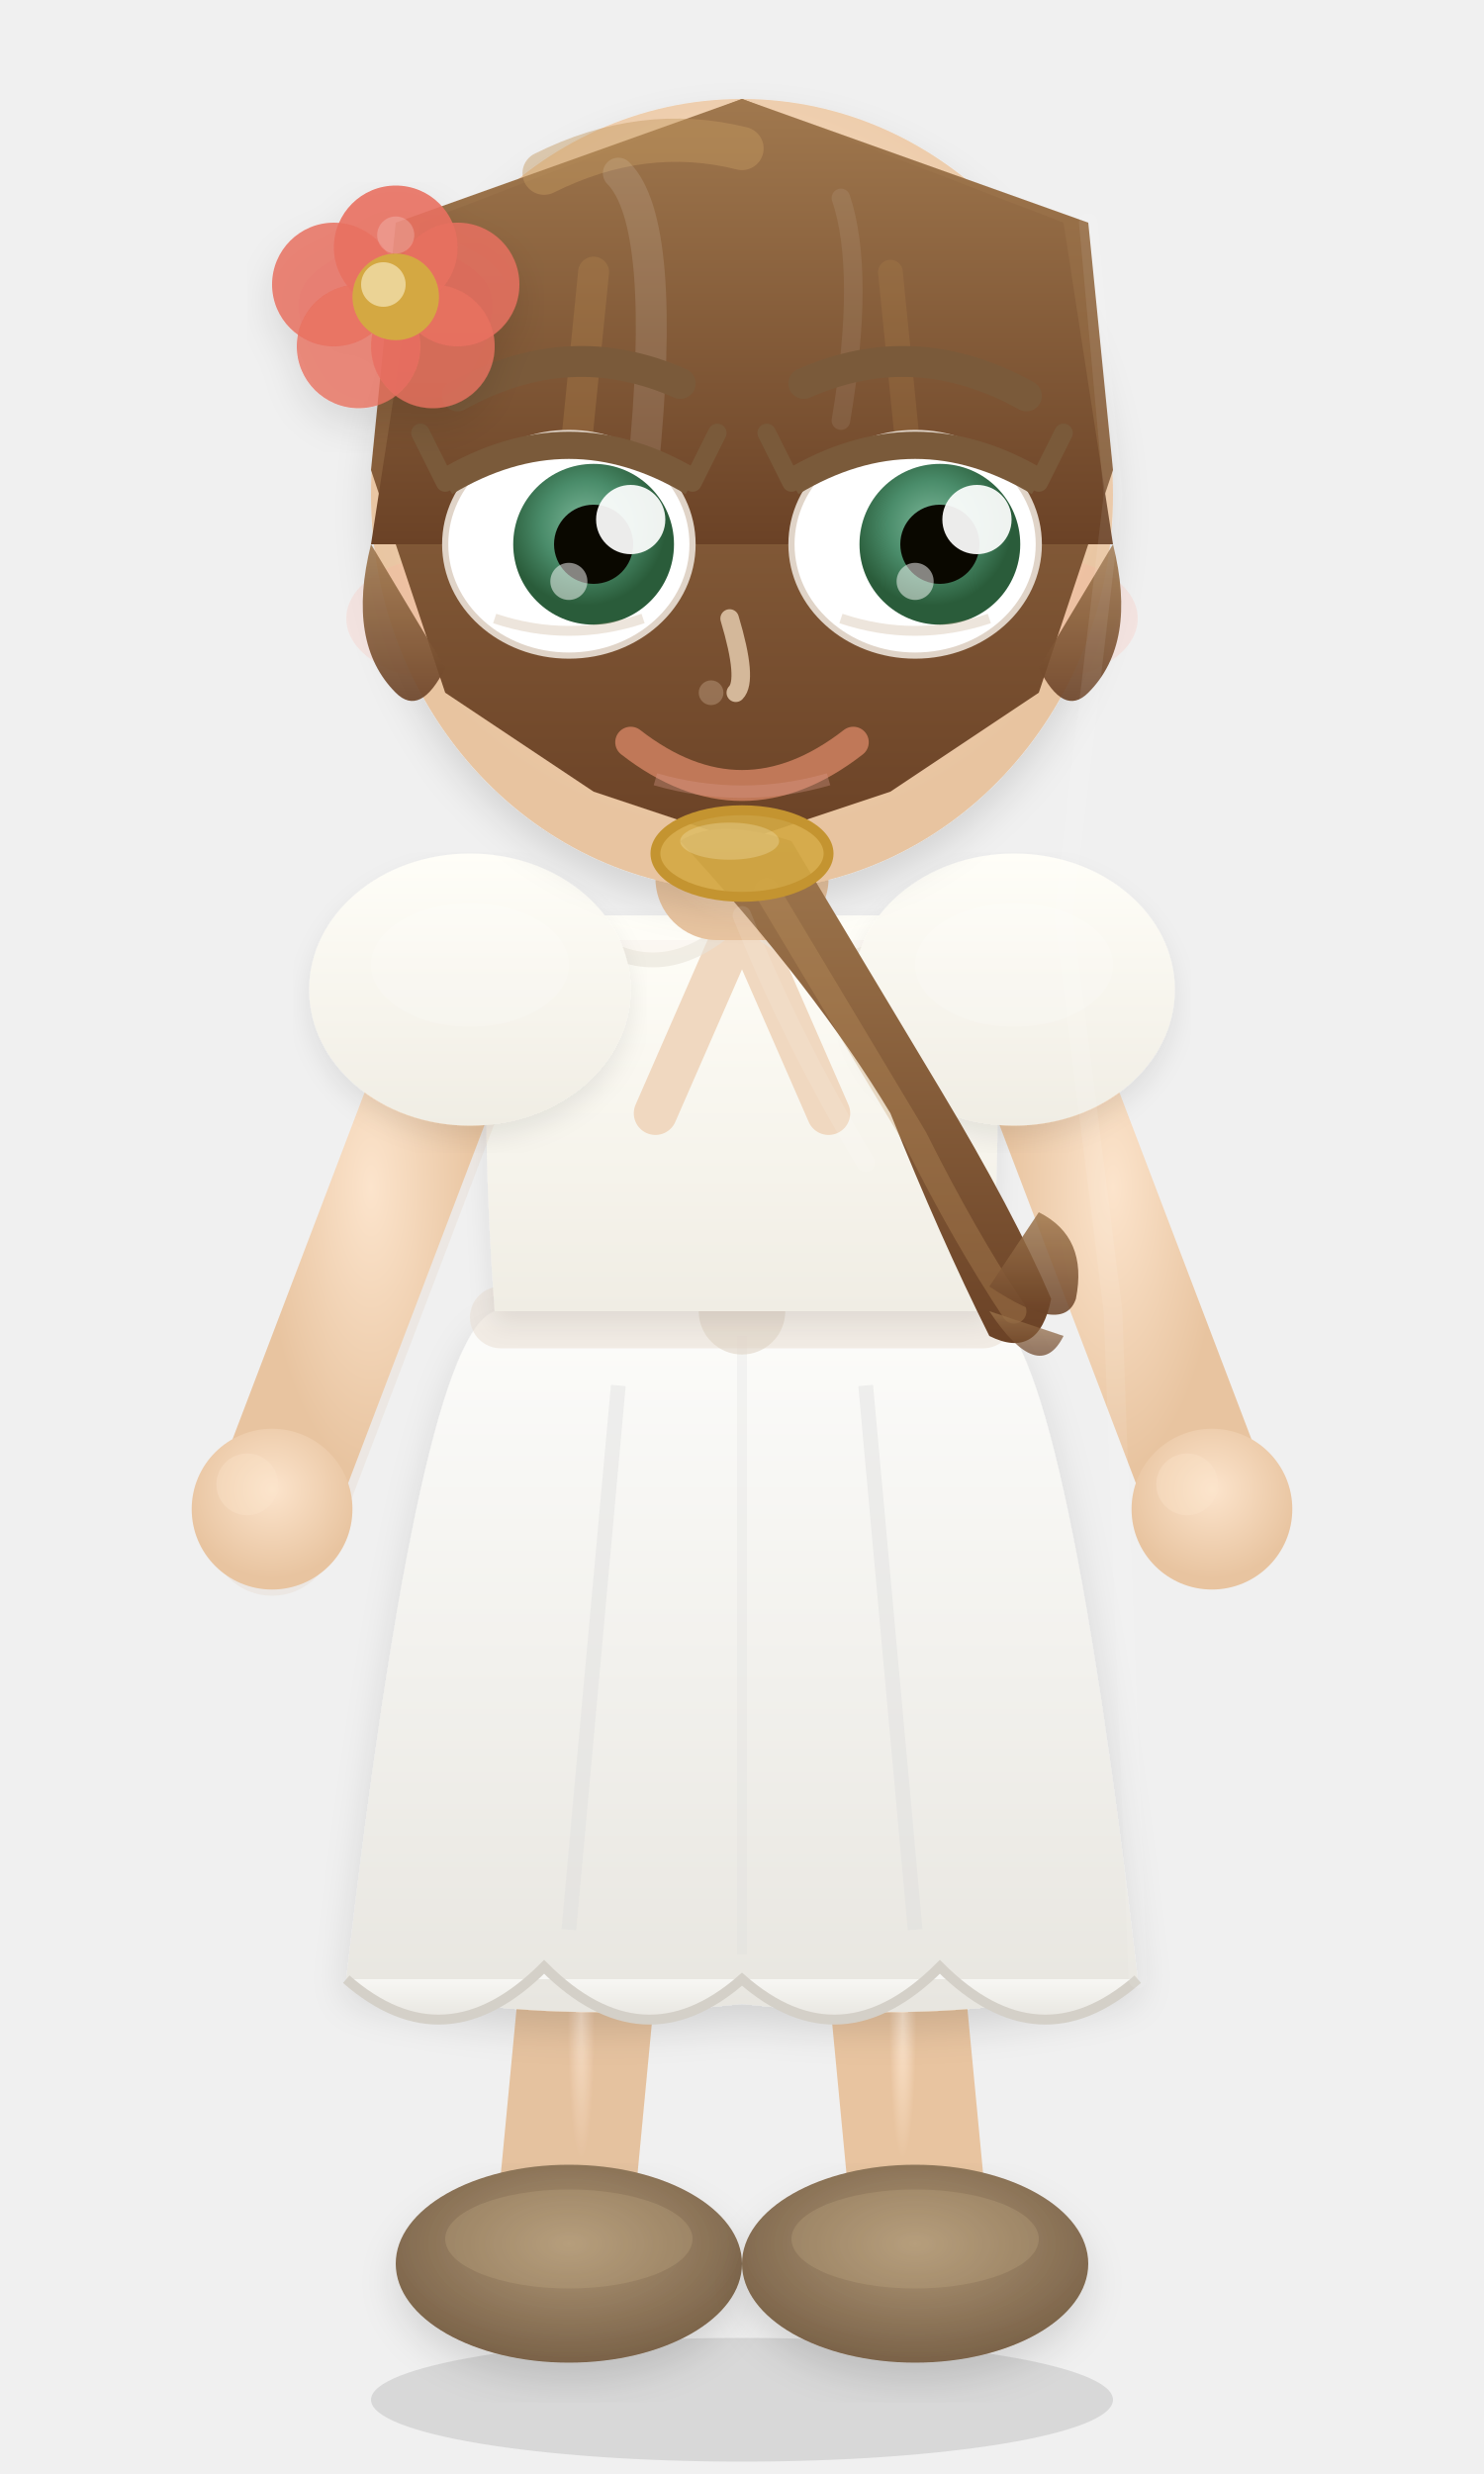
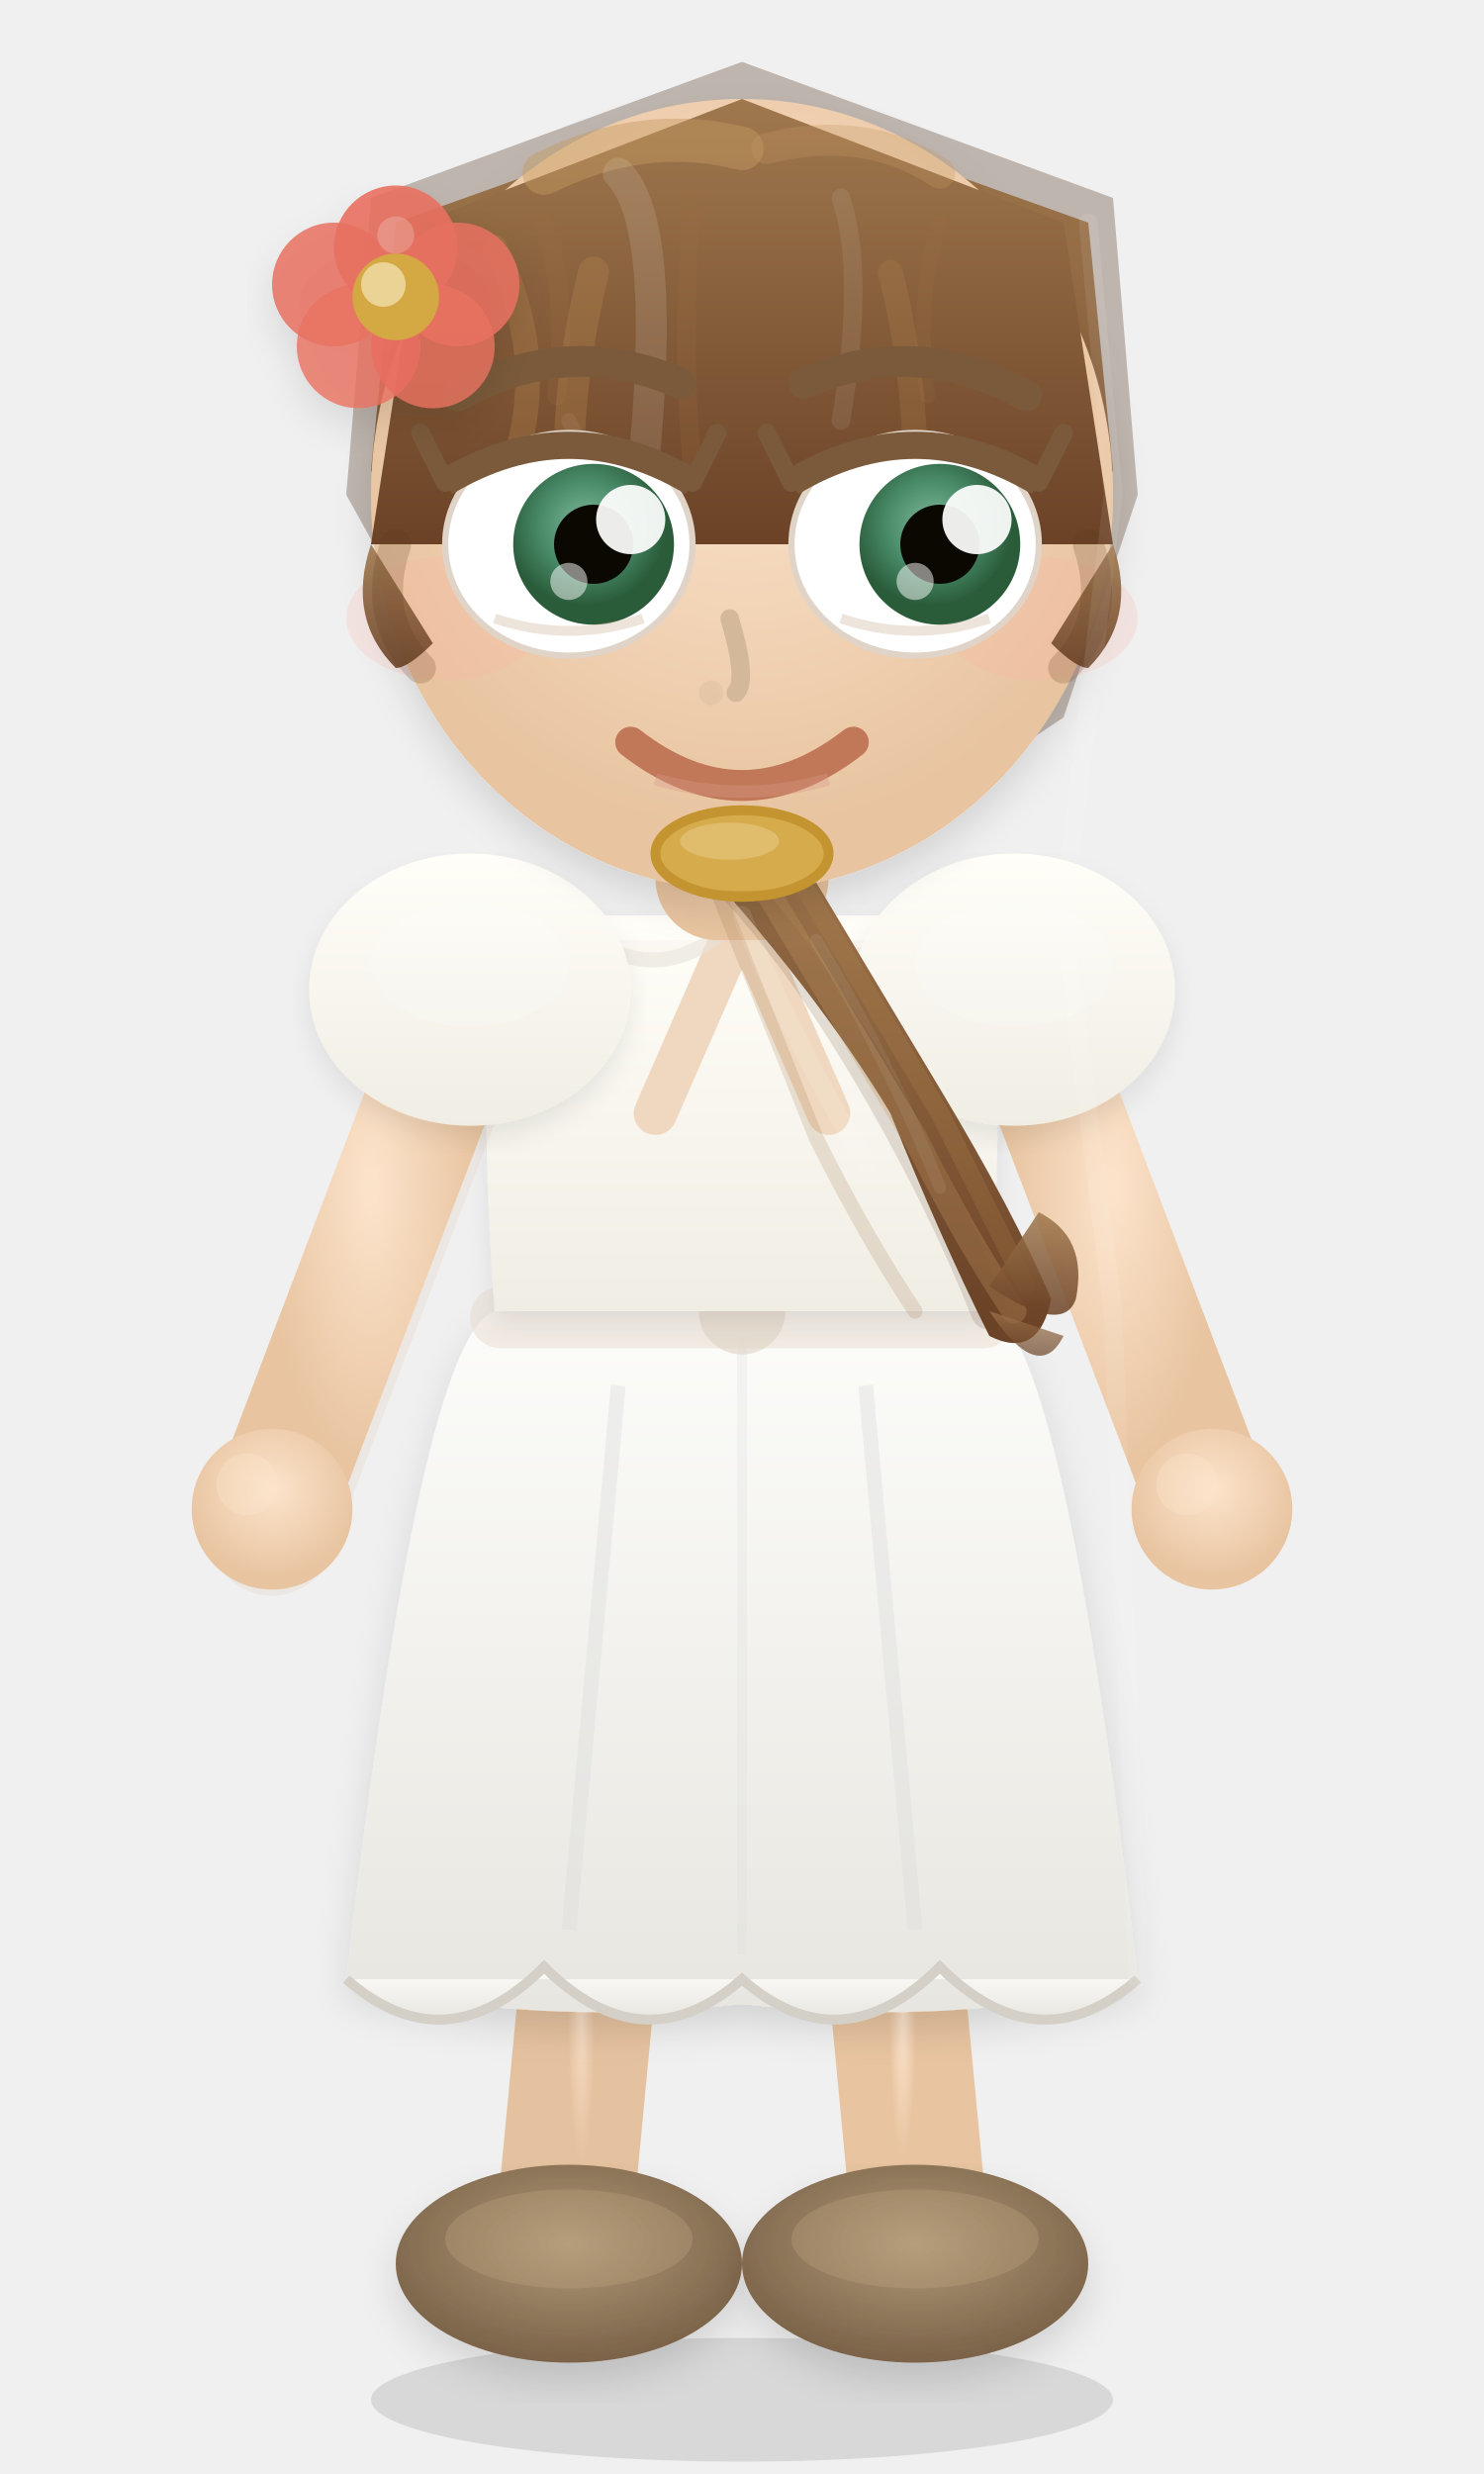
<svg xmlns="http://www.w3.org/2000/svg" viewBox="0 0 120 200">
  <defs>
    <radialGradient id="skin" cx="50%" cy="38%" r="55%">
      <stop offset="0%" stop-color="#fce4cc" />
      <stop offset="100%" stop-color="#e8c4a0" />
    </radialGradient>
    <linearGradient id="hair" x1="0" y1="0" x2="0" y2="1">
      <stop offset="0%" stop-color="#a0784e" />
      <stop offset="100%" stop-color="#6b4226" />
    </linearGradient>
    <radialGradient id="iris" cx="45%" cy="38%" r="50%">
      <stop offset="0%" stop-color="#7eb89a" />
      <stop offset="55%" stop-color="#4a8c6a" />
      <stop offset="100%" stop-color="#2a5c3a" />
    </radialGradient>
    <linearGradient id="dress" x1="0" y1="0" x2="0" y2="1">
      <stop offset="0%" stop-color="#fcfcfa" />
      <stop offset="100%" stop-color="#e8e6e0" />
    </linearGradient>
    <linearGradient id="blouse" x1="0" y1="0" x2="0" y2="1">
      <stop offset="0%" stop-color="#fffef8" />
      <stop offset="100%" stop-color="#f0ede4" />
    </linearGradient>
    <radialGradient id="shoe" cx="50%" cy="40%" r="60%">
      <stop offset="0%" stop-color="#b09878" />
      <stop offset="100%" stop-color="#7a6248" />
    </radialGradient>
    <filter id="glow" x="-20%" y="-20%" width="140%" height="140%">
      <feGaussianBlur stdDeviation="1.2" result="blur" />
      <feComposite in="SourceGraphic" in2="blur" operator="over" />
    </filter>
    <filter id="shadow" x="-10%" y="-10%" width="120%" height="130%">
      <feDropShadow dx="0" dy="1.5" stdDeviation="1.5" flood-color="#000" flood-opacity="0.12" />
    </filter>
    <filter id="inner_shadow" x="-5%" y="-5%" width="110%" height="115%">
      <feDropShadow dx="0" dy="1" stdDeviation="1" flood-color="#000" flood-opacity="0.08" />
    </filter>
  </defs>
  <ellipse cx="60" cy="194" rx="30" ry="5" fill="#000" opacity="0.1" />
  <line x1="48" y1="155" x2="46" y2="176" stroke="url(#skin)" stroke-width="11" stroke-linecap="round" />
  <line x1="48" y1="155" x2="46" y2="176" stroke="#d8b898" stroke-width="11" stroke-linecap="round" opacity="0.15" />
  <line x1="72" y1="155" x2="74" y2="176" stroke="url(#skin)" stroke-width="11" stroke-linecap="round" />
  <ellipse cx="46" cy="183" rx="14" ry="8" fill="url(#shoe)" filter="url(#shadow)" />
  <ellipse cx="46" cy="181" rx="10" ry="4" fill="#c8b088" opacity="0.25" />
  <ellipse cx="74" cy="183" rx="14" ry="8" fill="url(#shoe)" filter="url(#shadow)" />
  <ellipse cx="74" cy="181" rx="10" ry="4" fill="#c8b088" opacity="0.25" />
  <path d="M28,160 Q34,108 40,106 L80,106 Q86,108 92,160 Q78,164 60,162 Q42,164 28,160Z" fill="url(#dress)" filter="url(#shadow)" />
  <path d="M28,160 Q36,167 44,159 Q52,167 60,160 Q68,167 76,159 Q84,167 92,160" fill="url(#dress)" stroke="#d4d0c8" stroke-width="0.8" />
  <line x1="50" y1="112" x2="46" y2="156" stroke="#ddd" stroke-width="1.2" opacity="0.4" />
  <line x1="70" y1="112" x2="74" y2="156" stroke="#ddd" stroke-width="1.2" opacity="0.4" />
  <line x1="60" y1="108" x2="60" y2="158" stroke="#ddd" stroke-width="0.8" opacity="0.25" />
  <rect x="38" y="104" width="44" height="5" rx="2.5" fill="#e8dcd0" opacity="0.5" />
  <circle cx="60" cy="106" r="3.5" fill="#e0d4c4" opacity="0.6" />
  <path d="M54,106 Q56,102 60,106 Q64,102 66,106" fill="#e0d4c4" opacity="0.5" />
  <path d="M40,106 Q38,78 42,74 L78,74 Q82,78 80,106Z" fill="url(#blouse)" filter="url(#inner_shadow)" />
  <path d="M60,74 L53,90" stroke="#f0d8c0" stroke-width="3.5" fill="none" stroke-linecap="round" />
  <path d="M60,74 L67,90" stroke="#f0d8c0" stroke-width="3.5" fill="none" stroke-linecap="round" />
  <path d="M48,76 Q54,80 60,74 Q66,80 72,76" stroke="#e8e2d8" stroke-width="1.2" fill="#f8f4ee" opacity="0.6" />
  <line x1="38" y1="82" x2="22" y2="124" stroke="#d8b898" stroke-width="10" stroke-linecap="round" opacity="0.15" />
  <line x1="38" y1="80" x2="22" y2="122" stroke="url(#skin)" stroke-width="10" stroke-linecap="round" />
  <circle cx="22" cy="122" r="6.5" fill="url(#skin)" />
  <circle cx="20" cy="120" r="2.5" fill="#fce4cc" opacity="0.35" />
  <line x1="82" y1="80" x2="98" y2="122" stroke="url(#skin)" stroke-width="10" stroke-linecap="round" />
  <circle cx="98" cy="122" r="6.5" fill="url(#skin)" />
  <circle cx="96" cy="120" r="2.5" fill="#fce4cc" opacity="0.35" />
  <ellipse cx="38" cy="80" rx="13" ry="11" fill="url(#blouse)" filter="url(#inner_shadow)" />
  <ellipse cx="38" cy="78" rx="8" ry="5" fill="white" opacity="0.15" />
  <ellipse cx="82" cy="80" rx="13" ry="11" fill="url(#blouse)" filter="url(#inner_shadow)" />
  <ellipse cx="82" cy="78" rx="8" ry="5" fill="white" opacity="0.15" />
  <rect x="53" y="58" width="14" height="18" fill="url(#skin)" rx="5" />
+   <path d="M28,40 L30,16 L60,5 L90,16 L92,40 L86,58 L74,66 L62,70 L50,66 L38,58 Z" fill="#4a2a14" opacity="0.3" />
+   <path d="M30,38 L32,18 L60,8 L88,18 L90,38 L84,56 L72,64 L60,68 L48,64 L36,56 Z" fill="url(#hair)" />
+   <path d="M46,62 Q52,68 60,70 Q68,68 74,62" fill="#7a5230" opacity="0.18" />
+   <path d="M55,68 Q58,66 64,68 Q70,78 76,88 Q82,98 85,105 Q84,110 80,108 Q76,100 72,90 Q66,80 55,68 Z" fill="url(#hair)" />
+   <path d="M58,70 Q64,76 70,86 Q76,96 80,106" stroke="#5a3820" stroke-width="3" fill="none" stroke-linecap="round" opacity="0.15" />
+   <path d="M62,72 Q68,82 74,92 Q78,100 82,106" stroke="#c49860" stroke-width="2" fill="none" stroke-linecap="round" opacity="0.3" />
+   <path d="M64,70 Q70,80 76,90 Q80,98 83,104" stroke="#b88a50" stroke-width="1.5" fill="none" stroke-linecap="round" opacity="0.2" />
+   <path d="M58,72 Q62,82 66,92 Q70,100 74,106" stroke="#9a7040" stroke-width="1.2" fill="none" stroke-linecap="round" opacity="0.18" />
+   <path d="M60,74 Q64,84 70,94" stroke="white" stroke-width="1.5" fill="none" stroke-linecap="round" opacity="0.1" />
+   <path d="M66,76 Q72,86 76,96" stroke="white" stroke-width="1" fill="none" stroke-linecap="round" opacity="0.07" />
+   <path d="M80,104 Q86,108 87,105 Q88,100 84,98" fill="url(#hair)" opacity="0.85" />
+   <path d="M80,106 Q84,112 86,108" fill="url(#hair)" opacity="0.7" />
  <ellipse cx="60" cy="40" rx="30" ry="32" fill="url(#skin)" filter="url(#shadow)" />
  <ellipse cx="36" cy="50" rx="8" ry="5" fill="#ffb0a0" opacity="0.2" />
  <ellipse cx="84" cy="50" rx="8" ry="5" fill="#ffb0a0" opacity="0.2" />
  <ellipse cx="58" cy="22" rx="16" ry="10" fill="white" opacity="0.07" />
-   <path d="M30,38 L32,18 L60,8 L88,18 L90,38 L84,56 L72,64 L60,68 L48,64 L36,56 Z" fill="url(#hair)" />
  <path d="M30,44 L34,18 L60,8 L86,18 L90,44" fill="url(#hair)" />
-   <path d="M30,44 Q28,52 32,56 Q34,58 36,54" fill="url(#hair)" opacity="0.9" />
-   <path d="M90,44 Q92,52 88,56 Q86,58 84,54" fill="url(#hair)" opacity="0.9" />
-   <path d="M55,68 Q58,66 64,68 Q70,78 76,88 Q82,98 85,105 Q84,110 80,108 Q76,100 72,90 Q66,80 55,68 Z" fill="url(#hair)" />
-   <path d="M62,72 Q68,82 74,92 Q78,100 82,106" stroke="#c49860" stroke-width="2" fill="none" stroke-linecap="round" opacity="0.3" />
-   <path d="M60,74 Q64,84 70,94" stroke="white" stroke-width="1.5" fill="none" stroke-linecap="round" opacity="0.1" />
-   <path d="M80,104 Q86,108 87,105 Q88,100 84,98" fill="url(#hair)" opacity="0.85" />
-   <path d="M80,106 Q84,112 86,108" fill="url(#hair)" opacity="0.7" />
+   <path d="M30,44 Q28,50 32,54 Q33,54 35,52" fill="url(#hair)" opacity="0.9" />
+   <path d="M90,44 Q92,50 88,54 Q87,54 85,52" fill="url(#hair)" opacity="0.9" />
+   <path d="M32,44 Q30,50 34,54" stroke="#5a3820" stroke-width="2.5" fill="none" stroke-linecap="round" opacity="0.2" />
+   <path d="M88,44 Q90,50 86,54" stroke="#5a3820" stroke-width="2.5" fill="none" stroke-linecap="round" opacity="0.2" />
+   <path d="M40,20 Q44,28 42,36" stroke="#b88a50" stroke-width="2" fill="none" stroke-linecap="round" opacity="0.3" />
+   <path d="M44,18 Q46,24 45,32" stroke="#9a7040" stroke-width="1.5" fill="none" stroke-linecap="round" opacity="0.2" />
+   <path d="M76,18 Q74,24 75,32" stroke="#9a7040" stroke-width="1.2" fill="none" stroke-linecap="round" opacity="0.18" />
  <ellipse cx="60" cy="69" rx="7" ry="3.5" fill="#d4a843" opacity="0.9" />
  <ellipse cx="60" cy="69" rx="7" ry="3.5" fill="none" stroke="#c49430" stroke-width="0.8" />
  <ellipse cx="59" cy="68" rx="4" ry="1.5" fill="#f5e6b8" opacity="0.3" />
  <path d="M44,14 Q52,10 60,12" stroke="#c49860" stroke-width="3.5" fill="none" stroke-linecap="round" opacity="0.45" />
-   <path d="M48,22 L46,42" stroke="#b88a50" stroke-width="2.5" fill="none" stroke-linecap="round" opacity="0.3" />
-   <path d="M72,22 L74,42" stroke="#b88a50" stroke-width="2" fill="none" stroke-linecap="round" opacity="0.2" />
+   <path d="M62,12 Q70,10 76,14" stroke="#c49860" stroke-width="2.5" fill="none" stroke-linecap="round" opacity="0.3" />
+   <path d="M48,22 Q46,30 46,38" stroke="#b88a50" stroke-width="2.5" fill="none" stroke-linecap="round" opacity="0.3" />
+   <path d="M72,22 Q74,30 74,38" stroke="#b88a50" stroke-width="2" fill="none" stroke-linecap="round" opacity="0.2" />
+   <path d="M56,16 Q55,27 56,38" stroke="#9a7040" stroke-width="1.5" fill="none" stroke-linecap="round" opacity="0.18" />
  <path d="M50,14 Q54,18 52,38" stroke="white" stroke-width="2.5" fill="none" stroke-linecap="round" opacity="0.12" />
  <path d="M68,16 Q70,22 68,34" stroke="white" stroke-width="1.5" fill="none" stroke-linecap="round" opacity="0.08" />
+   <path d="M46,34 Q47,36 48,38" stroke="white" stroke-width="1.2" fill="none" stroke-linecap="round" opacity="0.06" />
  <ellipse cx="46" cy="44" rx="10" ry="9" fill="white" stroke="#e0d4c8" stroke-width="0.5" />
  <ellipse cx="74" cy="44" rx="10" ry="9" fill="white" stroke="#e0d4c8" stroke-width="0.5" />
  <circle cx="48" cy="44" r="6.5" fill="url(#iris)" />
  <circle cx="76" cy="44" r="6.5" fill="url(#iris)" />
  <circle cx="48" cy="44" r="3.2" fill="#0a0800" />
  <circle cx="76" cy="44" r="3.2" fill="#0a0800" />
  <circle cx="51" cy="42" r="2.8" fill="white" opacity="0.92" />
  <circle cx="79" cy="42" r="2.8" fill="white" opacity="0.92" />
  <circle cx="46" cy="47" r="1.5" fill="white" opacity="0.5" />
  <circle cx="74" cy="47" r="1.5" fill="white" opacity="0.5" />
  <path d="M36,39 Q46,33 56,39" stroke="#7a5a3a" stroke-width="2.2" fill="none" />
  <path d="M64,39 Q74,33 84,39" stroke="#7a5a3a" stroke-width="2.2" fill="none" />
  <path d="M36,39 L34,35" stroke="#7a5a3a" stroke-width="1.5" stroke-linecap="round" />
  <path d="M56,39 L58,35" stroke="#7a5a3a" stroke-width="1.5" stroke-linecap="round" />
  <path d="M64,39 L62,35" stroke="#7a5a3a" stroke-width="1.5" stroke-linecap="round" />
  <path d="M84,39 L86,35" stroke="#7a5a3a" stroke-width="1.5" stroke-linecap="round" />
  <path d="M40,50 Q46,52 52,50" stroke="#c4a888" stroke-width="0.8" fill="none" opacity="0.3" />
  <path d="M68,50 Q74,52 80,50" stroke="#c4a888" stroke-width="0.8" fill="none" opacity="0.3" />
  <path d="M37,32 Q46,27 55,31" stroke="#7a5a3a" stroke-width="2.5" fill="none" stroke-linecap="round" />
  <path d="M65,31 Q74,27 83,32" stroke="#7a5a3a" stroke-width="2.5" fill="none" stroke-linecap="round" />
  <path d="M59,50 Q60.5,55 59.5,56" stroke="#d4b89a" stroke-width="1.5" fill="none" stroke-linecap="round" />
  <circle cx="57.5" cy="56" r="1" fill="#d4b89a" opacity="0.35" />
  <path d="M51,60 Q60,67 69,60" stroke="#c07858" stroke-width="2.5" fill="none" stroke-linecap="round" />
  <path d="M53,63 Q60,65 67,63" stroke="#d8988a" stroke-width="1" fill="none" opacity="0.35" />
  <g transform="translate(32,24)" filter="url(#shadow)">
    <circle cx="0" cy="-4" r="5" fill="#e87060" opacity="0.9" />
    <circle cx="-5" cy="-1" r="5" fill="#e87060" opacity="0.85" />
    <circle cx="5" cy="-1" r="5" fill="#e87060" opacity="0.85" />
    <circle cx="-3" cy="4" r="5" fill="#e87060" opacity="0.8" />
    <circle cx="3" cy="4" r="5" fill="#e87060" opacity="0.8" />
    <circle cx="0" cy="0" r="3.5" fill="#d4a843" />
    <circle cx="-1" cy="-1" r="1.8" fill="#f5e6b8" opacity="0.7" />
    <circle cx="0" cy="-5" r="1.5" fill="white" opacity="0.2" />
  </g>
  <path d="M88,18 L90,40 L86,74 L90,106 L92,160" stroke="white" stroke-width="1.5" fill="none" opacity="0.08" stroke-linecap="round" />
</svg>
